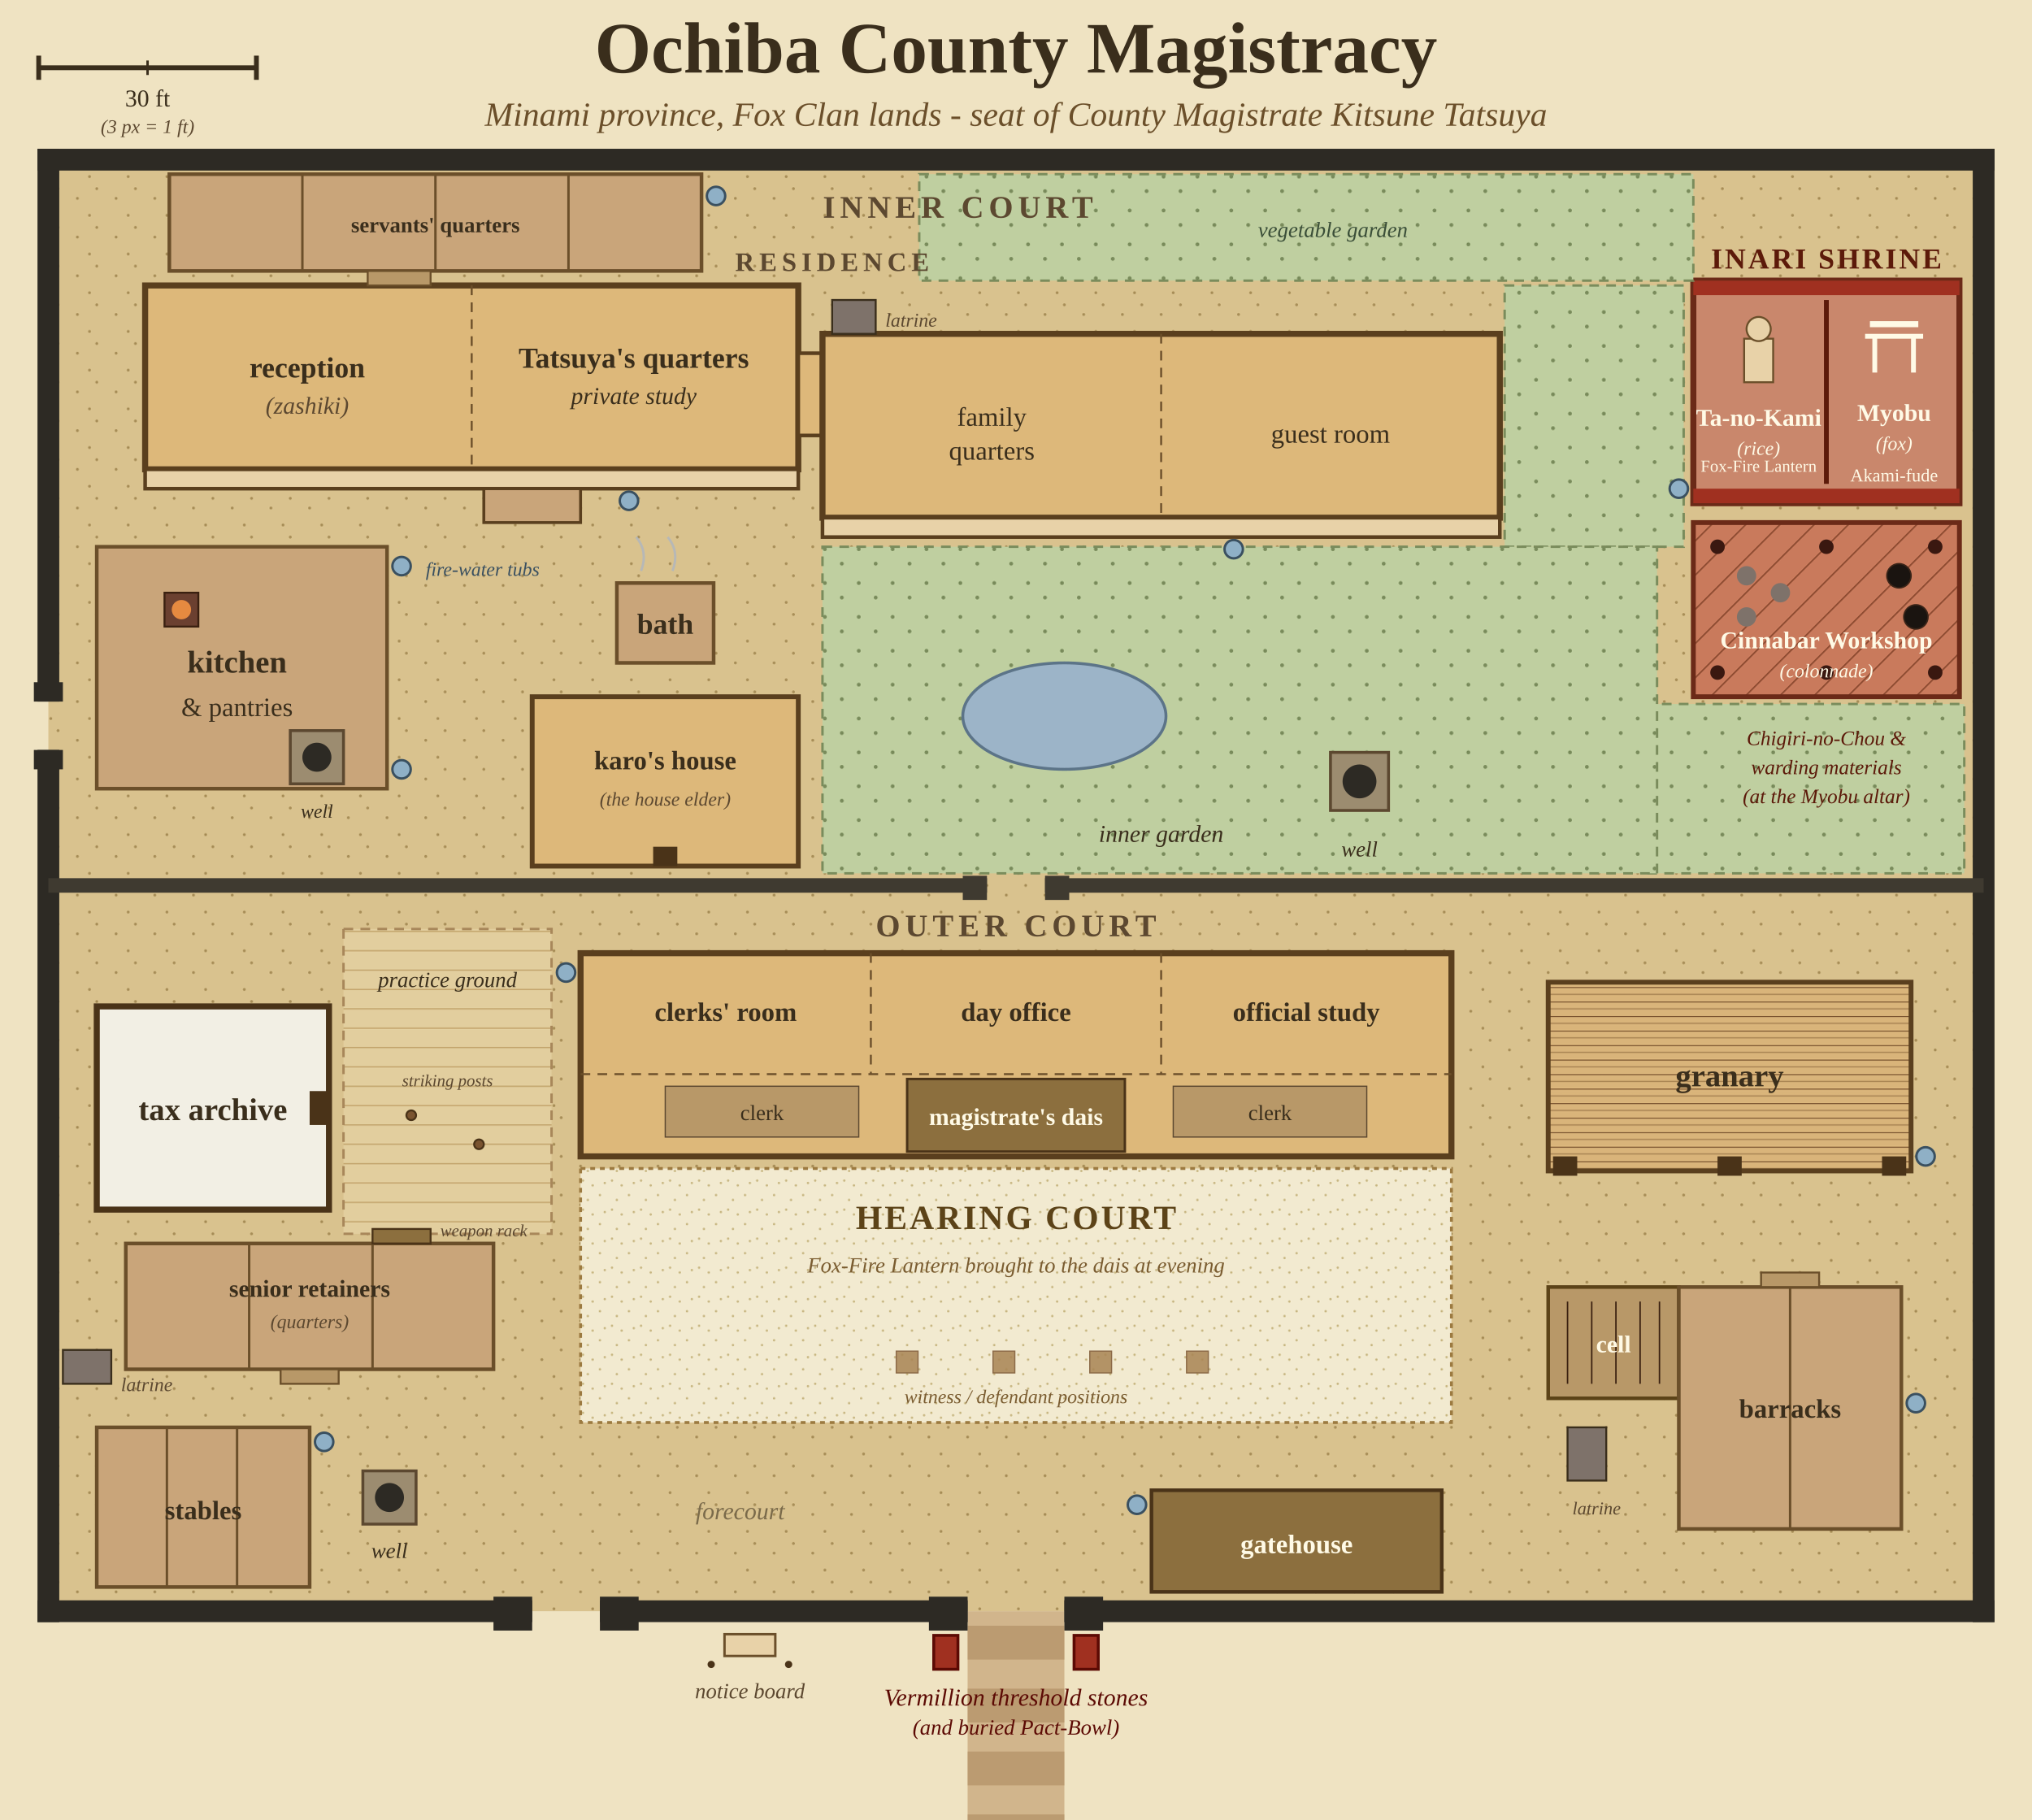
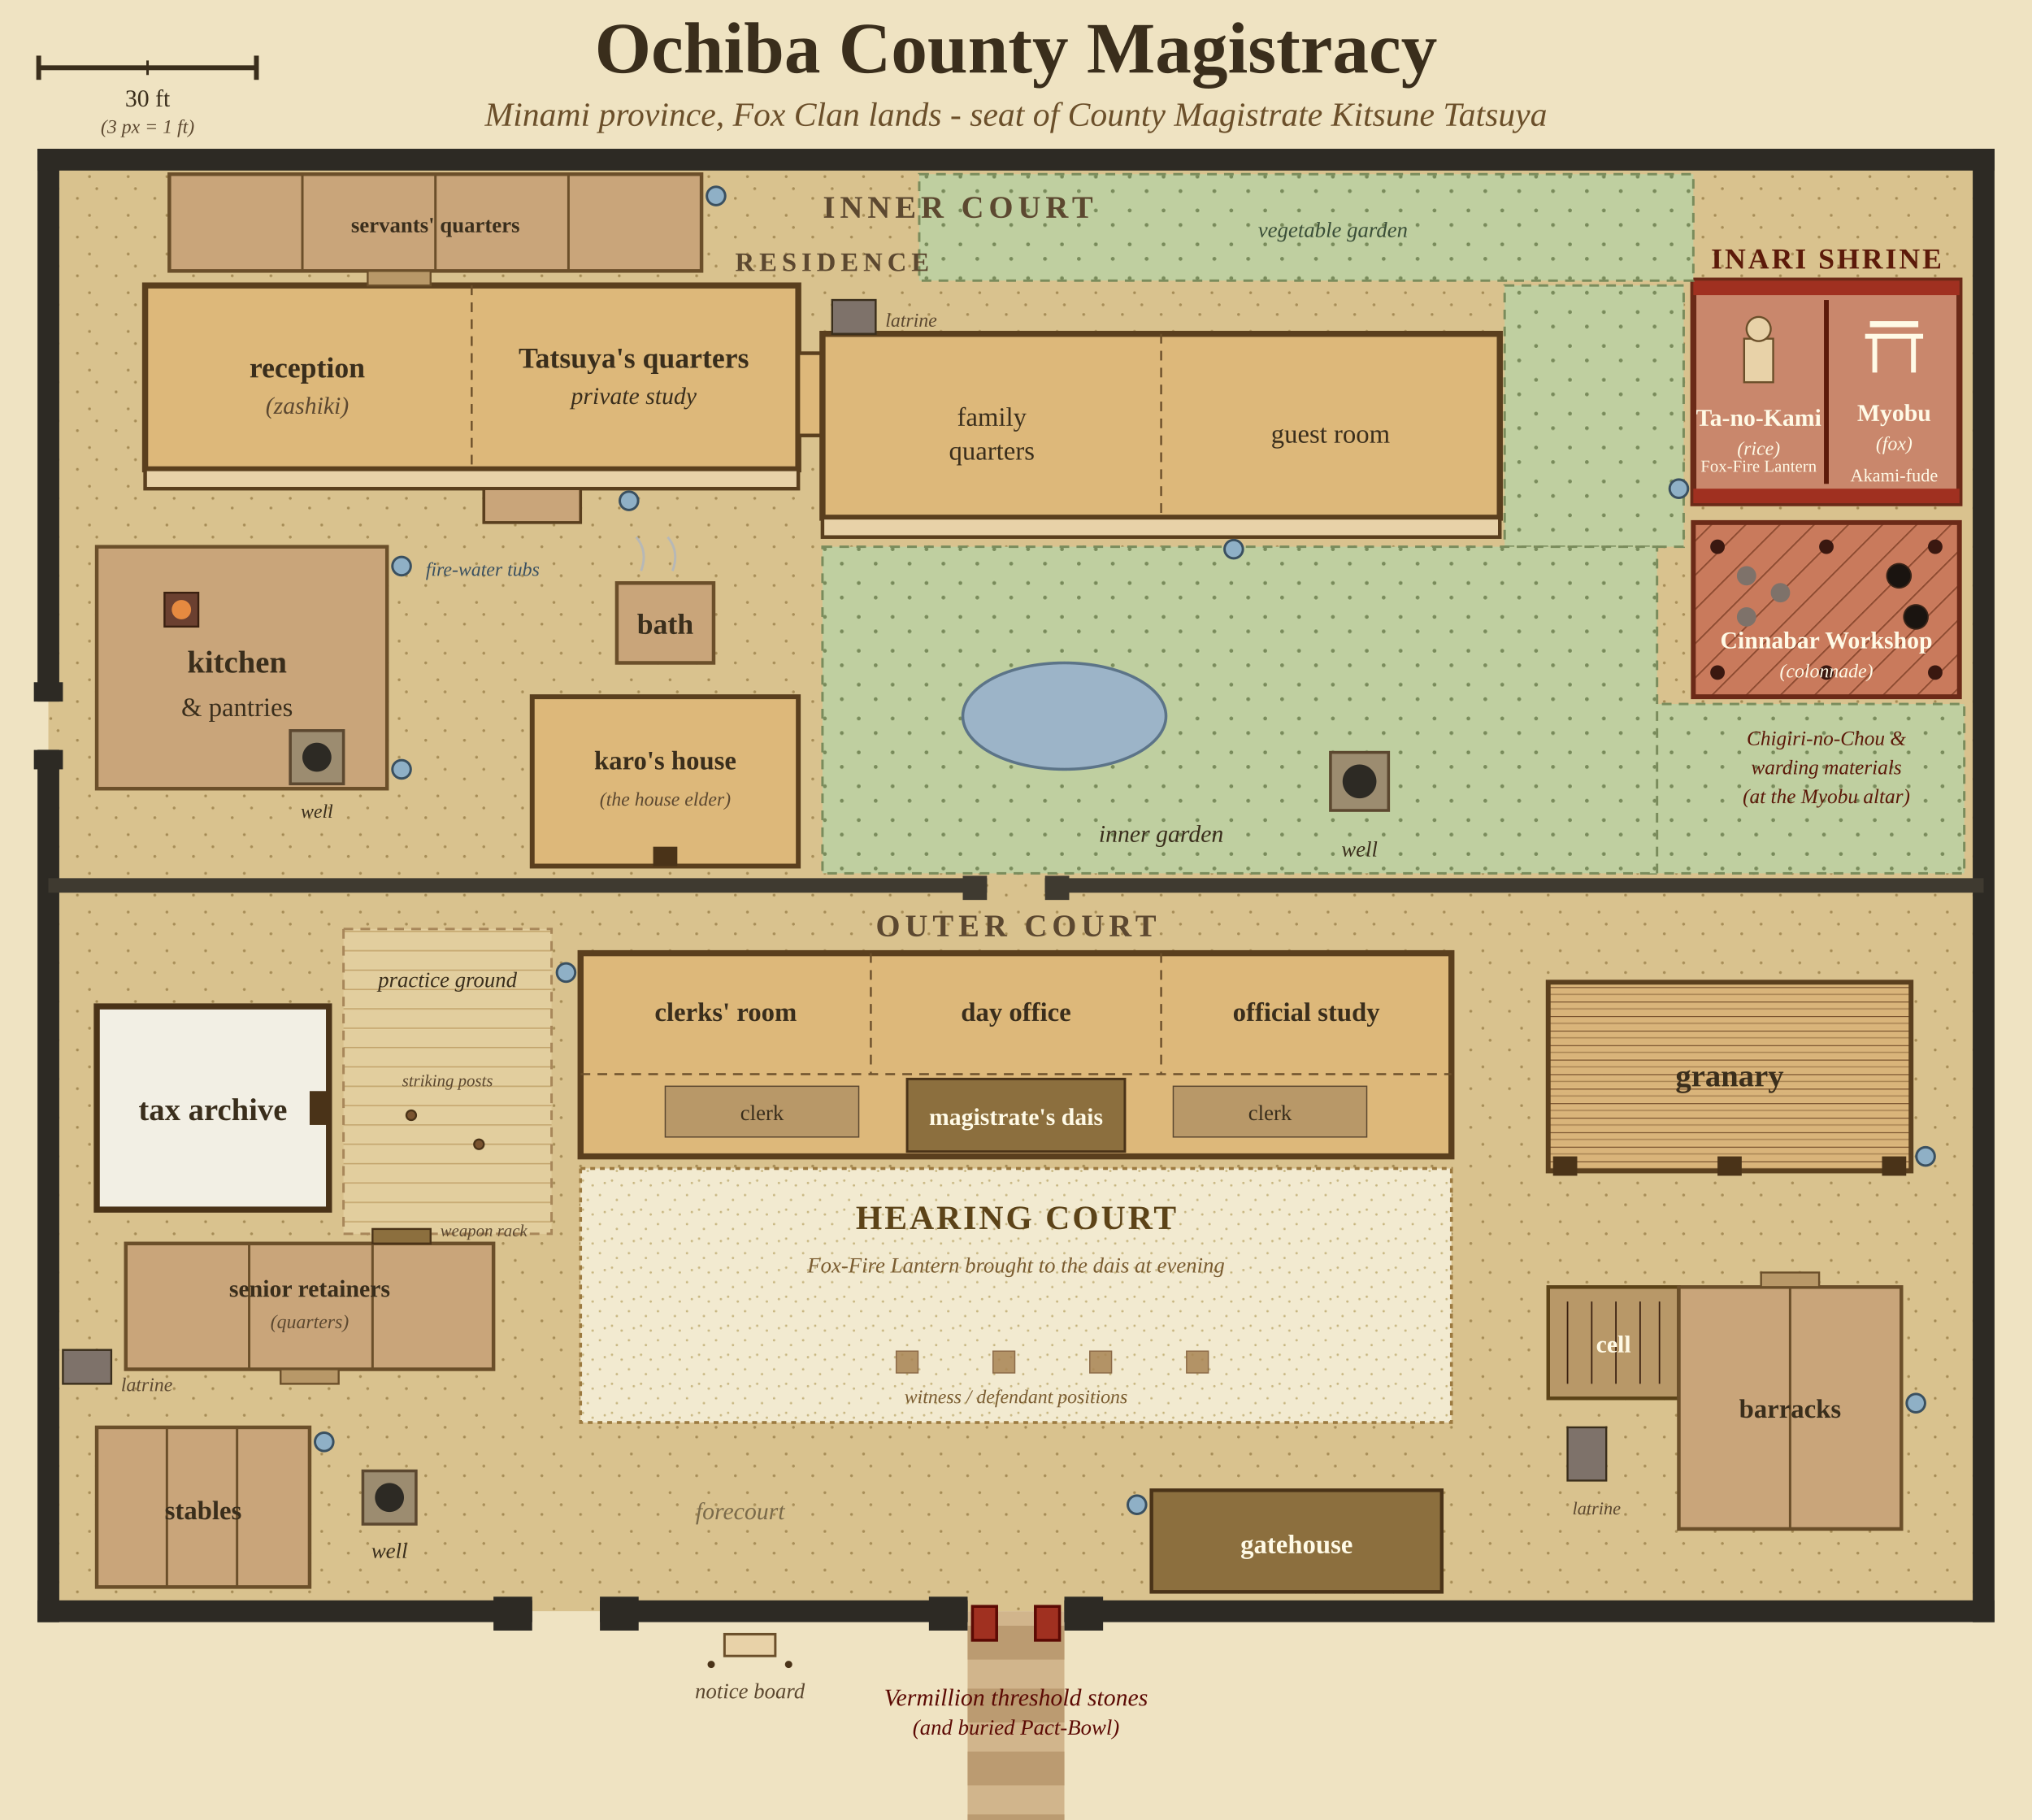
<svg xmlns="http://www.w3.org/2000/svg" viewBox="180 84 840 752" font-family="Georgia, 'Times New Roman', serif">
  <defs>
    <pattern id="colonnade-hatch" patternUnits="userSpaceOnUse" width="10" height="10" patternTransform="rotate(45)">
      <rect width="10" height="10" fill="#C97A5C" />
      <line x1="0" y1="0" x2="0" y2="10" stroke="#8C4A30" stroke-width="1.2" />
    </pattern>
    <pattern id="garden-stipple" patternUnits="userSpaceOnUse" width="14" height="14">
      <rect width="14" height="14" fill="#BFCFA0" />
      <circle cx="3" cy="3" r="0.8" fill="#7A8C5C" />
      <circle cx="10" cy="9" r="0.8" fill="#7A8C5C" />
    </pattern>
    <pattern id="court-earth" patternUnits="userSpaceOnUse" width="16" height="16">
      <rect width="16" height="16" fill="#D9C28E" />
      <circle cx="4" cy="6" r="0.6" fill="#A88E58" />
      <circle cx="12" cy="2" r="0.6" fill="#A88E58" />
      <circle cx="9" cy="13" r="0.6" fill="#A88E58" />
    </pattern>
    <pattern id="keiko-earth" patternUnits="userSpaceOnUse" width="16" height="16">
      <rect width="16" height="16" fill="#E2CE9E" />
      <line x1="0" y1="5" x2="16" y2="5" stroke="#C2A46C" stroke-width="0.5" />
      <line x1="0" y1="13" x2="16" y2="13" stroke="#C2A46C" stroke-width="0.5" />
    </pattern>
    <pattern id="oshirasu-sand" patternUnits="userSpaceOnUse" width="12" height="12">
      <rect width="12" height="12" fill="#F2EAD0" />
      <circle cx="3" cy="4" r="0.5" fill="#C9B884" />
      <circle cx="8" cy="2" r="0.5" fill="#C9B884" />
      <circle cx="10" cy="9" r="0.5" fill="#C9B884" />
      <circle cx="5" cy="10" r="0.5" fill="#C9B884" />
      <circle cx="1" cy="8" r="0.5" fill="#C9B884" />
    </pattern>
    <pattern id="granary-slats" patternUnits="userSpaceOnUse" width="14" height="6">
      <rect width="14" height="6" fill="#D9B47A" />
      <line x1="0" y1="0" x2="14" y2="0" stroke="#7A5430" stroke-width="0.8" />
      <line x1="0" y1="3" x2="14" y2="3" stroke="#A88454" stroke-width="0.5" />
    </pattern>
  </defs>
  <rect x="0" y="0" width="1200" height="900" fill="#EFE3C2" />
  <g>
    <path d="M 600 900 L 600 750" stroke="#B89060" stroke-width="40" stroke-linecap="butt" opacity="0.55" />
    <path d="M 600 900 L 600 750" stroke="#9C7448" stroke-width="40" stroke-dasharray="14 12" fill="none" opacity="0.4" />
  </g>
  <text x="600" y="114" text-anchor="middle" font-size="30" font-weight="bold" fill="#3A2E1C">Ochiba County Magistracy</text>
  <text x="600" y="136" text-anchor="middle" font-size="14" font-style="italic" fill="#6B4F2A">Minami province, Fox Clan lands - seat of County Magistrate Kitsune Tatsuya</text>
  <g>
    <g stroke="#3A2E1C">
      <line x1="196" y1="112" x2="286" y2="112" stroke-width="2" />
      <line x1="196" y1="107" x2="196" y2="117" stroke-width="2" />
      <line x1="286" y1="107" x2="286" y2="117" stroke-width="2" />
      <line x1="241" y1="109" x2="241" y2="115" stroke-width="1" />
    </g>
    <text x="241" y="128" text-anchor="middle" font-size="10" fill="#3A2E1C">30 ft</text>
    <text x="241" y="139" text-anchor="middle" font-size="8" font-style="italic" fill="#5C4830">(3 px = 1 ft)</text>
  </g>
  <rect x="200" y="150" width="800" height="600" fill="url(#court-earth)" />
  <g stroke="#2D2A24" stroke-width="9" fill="none" stroke-linecap="square">
    <line x1="200" y1="150" x2="1000" y2="150" />
    <line x1="200" y1="150" x2="200" y2="369.5" />
    <line x1="200" y1="398.5" x2="200" y2="750" />
    <line x1="1000" y1="150" x2="1000" y2="750" />
    <line x1="200" y1="750" x2="395.5" y2="750" />
    <line x1="432.5" y1="750" x2="575.5" y2="750" />
    <line x1="624.5" y1="750" x2="1000" y2="750" />
  </g>
  <g fill="#2D2A24">
    <rect x="564" y="744" width="16" height="14" />
    <rect x="620" y="744" width="16" height="14" />
  </g>
  <g fill="#2D2A24">
    <rect x="194" y="366" width="12" height="8" />
    <rect x="194" y="394" width="12" height="8" />
  </g>
  <g fill="#2D2A24">
    <rect x="384" y="744" width="16" height="14" />
    <rect x="428" y="744" width="16" height="14" />
  </g>
  <g>
-     <rect x="566" y="760" width="10" height="14" fill="#A03020" stroke="#5C0A04" stroke-width="1.2" />
-     <rect x="624" y="760" width="10" height="14" fill="#A03020" stroke="#5C0A04" stroke-width="1.2" />
+     <rect x="582" y="748" width="10" height="14" fill="#A03020" stroke="#5C0A04" stroke-width="1.2" />
+     <rect x="608" y="748" width="10" height="14" fill="#A03020" stroke="#5C0A04" stroke-width="1.2" />
    <text x="600" y="789" text-anchor="middle" font-size="10" fill="#5C0A04" font-style="italic">Vermillion threshold stones</text>
    <text x="600" y="801" text-anchor="middle" font-size="9" fill="#5C0A04" font-style="italic">(and buried Pact-Bowl)</text>
  </g>
  <g>
    <rect x="479.5" y="759.5" width="21" height="9" fill="#E8D2A8" stroke="#6B4F2A" stroke-width="1" />
    <circle cx="474" cy="772" r="1.5" fill="#4A3318" />
    <circle cx="506" cy="772" r="1.5" fill="#4A3318" />
    <text x="490" y="786" text-anchor="middle" font-size="9" font-style="italic" fill="#5C4830">notice board</text>
  </g>
  <g stroke="#3F3A30" stroke-width="6" fill="none" stroke-dasharray="0">
    <line x1="200" y1="450" x2="588" y2="450" />
    <line x1="612" y1="450" x2="1000" y2="450" />
  </g>
  <g fill="#3F3A30">
    <rect x="578" y="446" width="10" height="10" />
    <rect x="612" y="446" width="10" height="10" />
  </g>
  <text x="600" y="471" text-anchor="middle" font-size="13" font-weight="bold" fill="#5C4830" letter-spacing="2">OUTER COURT</text>
  <text x="486" y="712" text-anchor="middle" font-size="10" font-style="italic" fill="#7A6A4A">forecourt</text>
  <g>
    <rect x="220" y="674" width="88" height="66" fill="#C9A57A" stroke="#6B4F2A" stroke-width="1.5" />
    <line x1="249" y1="674" x2="249" y2="740" stroke="#6B4F2A" stroke-width="1" />
    <line x1="278" y1="674" x2="278" y2="740" stroke="#6B4F2A" stroke-width="1" />
    <text x="264" y="712" text-anchor="middle" font-size="11" font-weight="bold" fill="#3A2E1C">stables</text>
  </g>
  <g>
    <rect x="220" y="500" width="96" height="84" fill="#F2EFE4" stroke="#4A3318" stroke-width="2.5" />
    <rect x="308" y="535" width="8" height="14" fill="#4A3318" />
    <text x="268" y="547" text-anchor="middle" font-size="13" font-weight="bold" fill="#3A2E1C">tax archive</text>
  </g>
  <g>
    <rect x="420" y="478" width="360" height="84" fill="#DDB87A" stroke="#5A3F1E" stroke-width="2.5" />
    <line x1="420" y1="528" x2="780" y2="528" stroke="#6B4F2A" stroke-width="0.8" stroke-dasharray="4 3" />
    <line x1="540" y1="478" x2="540" y2="528" stroke="#6B4F2A" stroke-width="0.8" stroke-dasharray="4 3" />
    <line x1="660" y1="478" x2="660" y2="528" stroke="#6B4F2A" stroke-width="0.8" stroke-dasharray="4 3" />
    <text x="480" y="506" text-anchor="middle" font-size="11" font-weight="bold" fill="#3A2E1C">clerks' room</text>
    <text x="600" y="506" text-anchor="middle" font-size="11" font-weight="bold" fill="#3A2E1C">day office</text>
    <text x="720" y="506" text-anchor="middle" font-size="11" font-weight="bold" fill="#3A2E1C">official study</text>
    <rect x="555" y="530" width="90" height="30" fill="#8C6F3E" stroke="#4A3318" stroke-width="1" />
    <text x="600" y="549" text-anchor="middle" font-size="10" fill="#FFFAE6" font-weight="bold">magistrate's dais</text>
    <rect x="455" y="533" width="80" height="21" fill="#B89868" stroke="#5C4830" stroke-width="0.5" />
    <text x="495" y="547" text-anchor="middle" font-size="9" fill="#3A2E1C">clerk</text>
    <rect x="665" y="533" width="80" height="21" fill="#B89868" stroke="#5C4830" stroke-width="0.5" />
    <text x="705" y="547" text-anchor="middle" font-size="9" fill="#3A2E1C">clerk</text>
  </g>
  <g>
    <rect x="420" y="567" width="360" height="105" fill="url(#oshirasu-sand)" stroke="#9C7A40" stroke-width="1.2" stroke-dasharray="2 2" />
    <text x="600" y="592" text-anchor="middle" font-size="14" font-weight="bold" fill="#5C4318" letter-spacing="1">HEARING COURT</text>
    <text x="600" y="610" text-anchor="middle" font-size="9" font-style="italic" fill="#7A5C30">Fox-Fire Lantern brought to the dais at evening</text>
    <g fill="#A88454" stroke="#7A5430" stroke-width="0.5" opacity="0.85">
      <rect x="550.5" y="642.5" width="9" height="9" />
      <rect x="590.5" y="642.5" width="9" height="9" />
      <rect x="630.5" y="642.5" width="9" height="9" />
      <rect x="670.5" y="642.5" width="9" height="9" />
    </g>
    <text x="600" y="664" text-anchor="middle" font-size="8" font-style="italic" fill="#7A5C30">witness / defendant positions</text>
  </g>
  <g>
    <rect x="820" y="490" width="150" height="78" fill="url(#granary-slats)" stroke="#5A3F1E" stroke-width="2" />
    <rect x="822" y="562" width="10" height="8" fill="#4A3318" />
    <rect x="890" y="562" width="10" height="8" fill="#4A3318" />
    <rect x="958" y="562" width="10" height="8" fill="#4A3318" />
    <text x="895" y="533" text-anchor="middle" font-size="13" font-weight="bold" fill="#3A2E1C">granary</text>
  </g>
  <g>
    <rect x="820" y="616" width="54" height="46" fill="#B89868" stroke="#5C4318" stroke-width="1.5" />
    <line x1="828" y1="622" x2="828" y2="656" stroke="#3A2010" stroke-width="0.6" />
    <line x1="838" y1="622" x2="838" y2="656" stroke="#3A2010" stroke-width="0.6" />
    <line x1="848" y1="622" x2="848" y2="656" stroke="#3A2010" stroke-width="0.6" />
    <line x1="858" y1="622" x2="858" y2="656" stroke="#3A2010" stroke-width="0.6" />
    <line x1="866" y1="622" x2="866" y2="656" stroke="#3A2010" stroke-width="0.6" />
    <text x="847" y="643" text-anchor="middle" font-size="10" font-weight="bold" fill="#FFFAE6">cell</text>
  </g>
  <g>
    <rect x="874" y="616" width="92" height="100" fill="#C9A57A" stroke="#6B4F2A" stroke-width="1.5" />
    <line x1="920" y1="616" x2="920" y2="716" stroke="#6B4F2A" stroke-width="1" />
    <rect x="908" y="610" width="24" height="6" fill="#B89868" stroke="#6B4F2A" stroke-width="0.8" />
    <text x="920" y="670" text-anchor="middle" font-size="11" font-weight="bold" fill="#3A2E1C">barracks</text>
  </g>
  <g>
    <rect x="828" y="674" width="16" height="22" fill="#7E726A" stroke="#3A2E1C" stroke-width="0.8" />
    <text x="840" y="710" text-anchor="middle" font-size="7.5" font-style="italic" fill="#5C4830">latrine</text>
  </g>
  <g>
    <rect x="206" y="642" width="20" height="14" fill="#7E726A" stroke="#3A2E1C" stroke-width="0.8" />
    <text x="230" y="659" font-size="8" font-style="italic" fill="#5C4830">latrine</text>
  </g>
  <g>
    <rect x="330" y="692" width="22" height="22" fill="#9C8C70" stroke="#5C4830" stroke-width="1.2" />
    <circle cx="341" cy="703" r="6" fill="#2D2A24" />
    <text x="341" y="728" text-anchor="middle" font-size="9" font-style="italic" fill="#3A2E1C">well</text>
  </g>
  <g>
    <rect x="232" y="598" width="152" height="52" fill="#C9A57A" stroke="#6B4F2A" stroke-width="1.5" />
    <line x1="283" y1="598" x2="283" y2="650" stroke="#6B4F2A" stroke-width="1" />
    <line x1="334" y1="598" x2="334" y2="650" stroke="#6B4F2A" stroke-width="1" />
    <rect x="296" y="650" width="24" height="6" fill="#B89868" stroke="#6B4F2A" stroke-width="0.8" />
    <text x="308" y="620" text-anchor="middle" font-size="10" font-weight="bold" fill="#3A2E1C">senior retainers</text>
    <text x="308" y="633" text-anchor="middle" font-size="8" font-style="italic" fill="#5C4830">(quarters)</text>
  </g>
  <g>
    <rect x="322" y="468" width="86" height="126" fill="url(#keiko-earth)" stroke="#A8875A" stroke-width="1" stroke-dasharray="4 3" />
    <text x="365" y="492" text-anchor="middle" font-size="9" font-style="italic" fill="#3A2E1C">practice ground</text>
    <text x="365" y="533" text-anchor="middle" font-size="7" font-style="italic" fill="#5C4830">striking posts</text>
    <circle cx="350" cy="545" r="2" fill="#7A5430" stroke="#4A3318" stroke-width="0.8" />
    <circle cx="378" cy="557" r="2" fill="#7A5430" stroke="#4A3318" stroke-width="0.8" />
    <rect x="334" y="592" width="24" height="6" fill="#8C6F3E" stroke="#4A3318" stroke-width="0.8" />
    <text x="362" y="595" text-anchor="start" font-size="7" font-style="italic" fill="#5C4830">weapon rack</text>
  </g>
  <g>
    <rect x="656" y="700" width="120" height="42" fill="#8C6F3E" stroke="#4A3318" stroke-width="1.5" />
    <text x="716" y="726" text-anchor="middle" font-size="11" font-weight="bold" fill="#FFFAE6">gatehouse</text>
  </g>
  <g>
    <rect x="240" y="202" width="270" height="76" fill="#DDB87A" stroke="#5A3F1E" stroke-width="2.5" />
    <rect x="240" y="278" width="270" height="8" fill="#E8D2A8" stroke="#5A3F1E" stroke-width="1.5" />
    <line x1="375" y1="202" x2="375" y2="278" stroke="#6B4F2A" stroke-width="0.8" stroke-dasharray="4 3" />
    <text x="307" y="240" text-anchor="middle" font-size="12" font-weight="bold" fill="#3A2E1C">reception</text>
    <text x="307" y="255" text-anchor="middle" font-size="10" font-style="italic" fill="#5C4830">(zashiki)</text>
    <text x="442" y="236" text-anchor="middle" font-size="12" font-weight="bold" fill="#3A2E1C">Tatsuya's quarters</text>
    <text x="442" y="251" text-anchor="middle" font-size="10" font-style="italic" fill="#3A2E1C">private study</text>
    <rect x="510" y="230" width="10" height="34" fill="#DDB87A" stroke="#5A3F1E" stroke-width="1.5" />
    <rect x="520" y="222" width="280" height="76" fill="#DDB87A" stroke="#5A3F1E" stroke-width="2.5" />
    <rect x="520" y="298" width="280" height="8" fill="#E8D2A8" stroke="#5A3F1E" stroke-width="1.5" />
    <line x1="660" y1="222" x2="660" y2="298" stroke="#6B4F2A" stroke-width="0.8" stroke-dasharray="4 3" />
    <text x="590" y="260" text-anchor="middle" font-size="11" fill="#3A2E1C">family</text>
    <text x="590" y="274" text-anchor="middle" font-size="11" fill="#3A2E1C">quarters</text>
    <text x="730" y="267" text-anchor="middle" font-size="11" fill="#3A2E1C">guest room</text>
  </g>
  <g>
    <rect x="220" y="310" width="120" height="100" fill="#C9A57A" stroke="#6B4F2A" stroke-width="1.5" />
    <rect x="248" y="329" width="14" height="14" fill="#6B4030" stroke="#3A2010" stroke-width="0.8" />
    <circle cx="255" cy="336" r="4" fill="#E68A40" />
    <text x="278" y="362" text-anchor="middle" font-size="13" font-weight="bold" fill="#3A2E1C">kitchen</text>
    <text x="278" y="380" text-anchor="middle" font-size="11" fill="#3A2E1C">&amp; pantries</text>
    <rect x="300" y="386" width="22" height="22" fill="#9C8C70" stroke="#5C4830" stroke-width="1.2" />
    <circle cx="311" cy="397" r="6" fill="#2D2A24" />
    <text x="311" y="422" text-anchor="middle" font-size="8" font-style="italic" fill="#3A2E1C">well</text>
  </g>
  <rect x="802" y="202" width="74" height="108" fill="url(#garden-stipple)" stroke="#7A8C5C" stroke-width="1" stroke-dasharray="4 3" />
  <g>
    <rect x="880" y="200" width="110" height="92" fill="#C9876C" stroke="#6B2A18" stroke-width="2.5" />
    <line x1="935" y1="208" x2="935" y2="284" stroke="#5C1A0A" stroke-width="2" />
    <rect x="880" y="200" width="110" height="6" fill="#A03020" />
    <rect x="880" y="286" width="110" height="6" fill="#A03020" />
    <g transform="translate(907, 226)">
      <rect x="-6" y="-2" width="12" height="18" fill="#E8D2A8" stroke="#6B4F2A" stroke-width="0.8" />
      <circle cx="0" cy="-6" r="5" fill="#E8D2A8" stroke="#6B4F2A" stroke-width="0.8" />
    </g>
    <text x="907" y="260" text-anchor="middle" font-size="10" font-weight="bold" fill="#FFFAE6">Ta-no-Kami</text>
    <text x="907" y="272" text-anchor="middle" font-size="8" font-style="italic" fill="#FFFAE6">(rice)</text>
    <text x="907" y="279" text-anchor="middle" font-size="7" fill="#FFFAE6">Fox-Fire Lantern</text>
    <g transform="translate(963, 218)">
      <line x1="-10" y1="0" x2="10" y2="0" stroke="#FFFAE6" stroke-width="2.5" />
      <line x1="-12" y1="5" x2="12" y2="5" stroke="#FFFAE6" stroke-width="2" />
      <line x1="-8" y1="5" x2="-8" y2="20" stroke="#FFFAE6" stroke-width="2" />
      <line x1="8" y1="5" x2="8" y2="20" stroke="#FFFAE6" stroke-width="2" />
    </g>
    <text x="963" y="258" text-anchor="middle" font-size="10" font-weight="bold" fill="#FFFAE6">Myobu</text>
    <text x="963" y="270" text-anchor="middle" font-size="8" font-style="italic" fill="#FFFAE6">(fox)</text>
    <text x="963" y="283" text-anchor="middle" font-size="7.5" fill="#FFFAE6">Akami-fude</text>
  </g>
  <g>
    <rect x="860" y="375" width="132" height="70" fill="url(#garden-stipple)" stroke="#7A8C5C" stroke-width="1" stroke-dasharray="4 3" />
  </g>
  <text x="935" y="195" text-anchor="middle" font-size="12" font-weight="bold" fill="#5C1A0A" letter-spacing="1">INARI SHRINE</text>
  <g>
    <text x="935" y="392" text-anchor="middle" font-size="8.5" font-style="italic" fill="#5C1A0A">Chigiri-no-Chou &amp;</text>
    <text x="935" y="404" text-anchor="middle" font-size="8.5" font-style="italic" fill="#5C1A0A">warding materials</text>
    <text x="935" y="416" text-anchor="middle" font-size="8.5" font-style="italic" fill="#5C1A0A">(at the Myobu altar)</text>
  </g>
  <g>
    <rect x="880" y="300" width="110" height="72" fill="url(#colonnade-hatch)" stroke="#6B2A18" stroke-width="2" />
    <circle cx="890" cy="310" r="3" fill="#3A1810" />
    <circle cx="935" cy="310" r="3" fill="#3A1810" />
    <circle cx="980" cy="310" r="3" fill="#3A1810" />
    <circle cx="890" cy="362" r="3" fill="#3A1810" />
    <circle cx="935" cy="362" r="3" fill="#3A1810" />
    <circle cx="980" cy="362" r="3" fill="#3A1810" />
    <circle cx="902" cy="322" r="4" fill="#7E726A" />
    <circle cx="916" cy="329" r="4" fill="#7E726A" />
    <circle cx="902" cy="339" r="4" fill="#7E726A" />
    <circle cx="965" cy="322" r="5" fill="#1A1410" stroke="#3A2418" stroke-width="0.6" />
    <circle cx="972" cy="339" r="5" fill="#1A1410" stroke="#3A2418" stroke-width="0.6" />
    <text x="935" y="352" text-anchor="middle" font-size="10" font-weight="bold" fill="#FFFAE6">Cinnabar Workshop</text>
    <text x="935" y="364" text-anchor="middle" font-size="8" font-style="italic" fill="#FFFAE6">(colonnade)</text>
  </g>
  <g>
    <rect x="520" y="310" width="345" height="135" fill="url(#garden-stipple)" stroke="#7A8C5C" stroke-width="1" stroke-dasharray="4 3" />
    <ellipse cx="620" cy="380" rx="42" ry="22" fill="#9CB4C8" stroke="#5C7488" stroke-width="1.2" />
    <text x="660" y="432" text-anchor="middle" font-size="10" font-style="italic" fill="#3A2E1C">inner garden</text>
  </g>
  <g>
    <rect x="435" y="325" width="40" height="33" fill="#C9A57A" stroke="#6B4F2A" stroke-width="1.5" />
    <path d="M 445 320 q 3 -8 -2 -14 M 458 320 q 3 -8 -2 -14" stroke="#A8B4C8" stroke-width="1" fill="none" opacity="0.7" />
    <text x="455" y="346" text-anchor="middle" font-size="12" font-weight="bold" fill="#3A2E1C">bath</text>
  </g>
  <g>
    <rect x="400" y="372" width="110" height="70" fill="#DDB87A" stroke="#5A3F1E" stroke-width="2" />
    <rect x="450" y="434" width="10" height="8" fill="#4A3318" />
    <text x="455" y="402" text-anchor="middle" font-size="11" font-weight="bold" fill="#3A2E1C">karo's house</text>
    <text x="455" y="417" text-anchor="middle" font-size="8" font-style="italic" fill="#5C4830">(the house elder)</text>
  </g>
  <g>
    <rect x="730" y="395" width="24" height="24" fill="#9C8C70" stroke="#5C4830" stroke-width="1.2" />
    <circle cx="742" cy="407" r="7" fill="#2D2A24" />
    <text x="742" y="438" text-anchor="middle" font-size="9" font-style="italic" fill="#3A2E1C">well</text>
  </g>
  <g>
    <rect x="250" y="156" width="220" height="40" fill="#C9A57A" stroke="#6B4F2A" stroke-width="1.5" />
    <line x1="305" y1="156" x2="305" y2="196" stroke="#6B4F2A" stroke-width="1" />
    <line x1="360" y1="156" x2="360" y2="196" stroke="#6B4F2A" stroke-width="1" />
    <line x1="415" y1="156" x2="415" y2="196" stroke="#6B4F2A" stroke-width="1" />
    <rect x="332" y="196" width="26" height="6" fill="#B89868" stroke="#6B4F2A" stroke-width="0.8" />
    <text x="360" y="180" text-anchor="middle" font-size="9" font-weight="bold" fill="#3A2E1C">servants' quarters</text>
  </g>
  <g>
    <rect x="524" y="208" width="18" height="14" fill="#7E726A" stroke="#3A2E1C" stroke-width="0.8" />
    <text x="546" y="219" font-size="8" font-style="italic" fill="#5C4830">latrine</text>
  </g>
  <g>
    <rect x="560" y="156" width="320" height="44" fill="url(#garden-stipple)" stroke="#7A8C5C" stroke-width="1" stroke-dasharray="4 3" />
    <text x="731" y="182" text-anchor="middle" font-size="9" font-style="italic" fill="#3A4E38">vegetable garden</text>
  </g>
  <g>
    <rect x="380" y="286" width="40" height="14" fill="#C9A57A" stroke="#5A3F1E" stroke-width="1.2" />
  </g>
  <text x="576" y="174" text-anchor="middle" font-size="13" font-weight="bold" fill="#5C4830" letter-spacing="2">INNER COURT</text>
  <text x="524" y="196" text-anchor="middle" font-size="11" font-weight="bold" fill="#5C4830" letter-spacing="2">RESIDENCE</text>
  <g fill="#8FB0C6" stroke="#3A5060" stroke-width="1">
    <circle cx="346" cy="318" r="3.8" />
    <circle cx="346" cy="402" r="3.8" />
    <circle cx="414" cy="486" r="3.8" />
    <circle cx="440" cy="291" r="3.8" />
    <circle cx="690" cy="311" r="3.8" />
    <circle cx="874" cy="286" r="3.8" />
    <circle cx="976" cy="562" r="3.8" />
    <circle cx="972" cy="664" r="3.8" />
    <circle cx="650" cy="706" r="3.8" />
    <circle cx="314" cy="680" r="3.8" />
    <circle cx="476" cy="165" r="3.8" />
  </g>
  <text x="356" y="322" text-anchor="start" font-size="8" font-style="italic" fill="#3A5060">fire-water tubs</text>
</svg>
